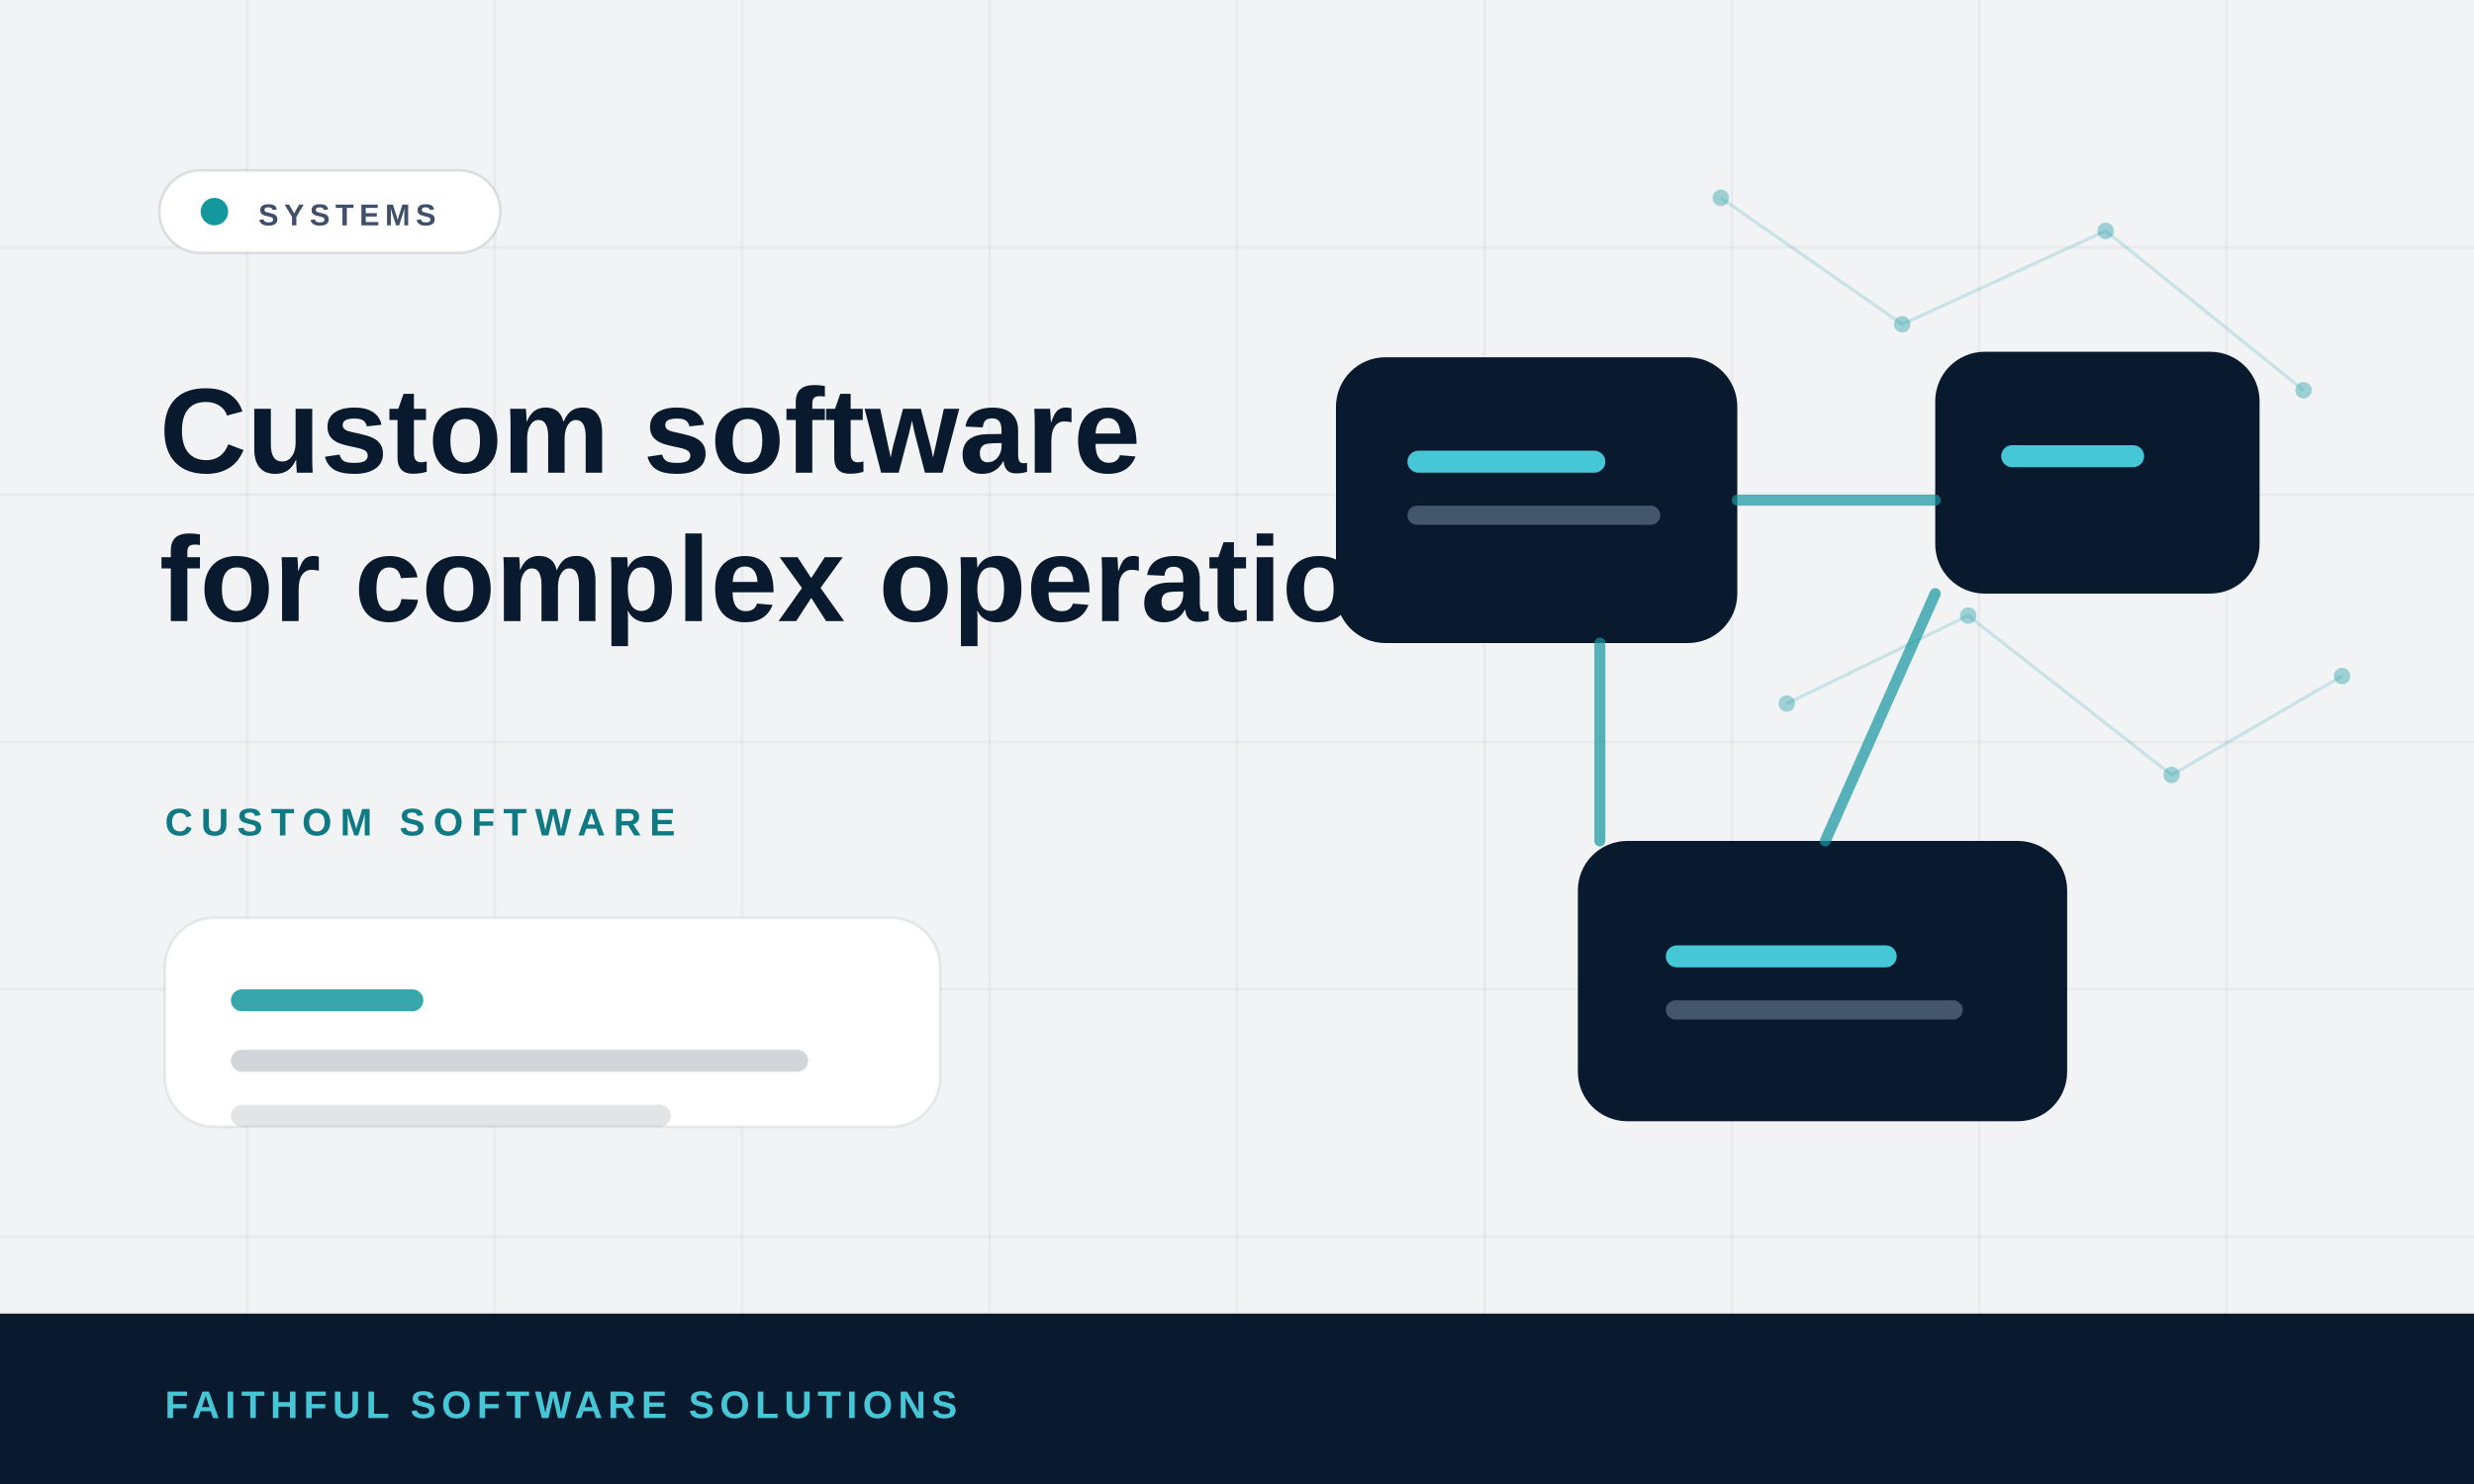
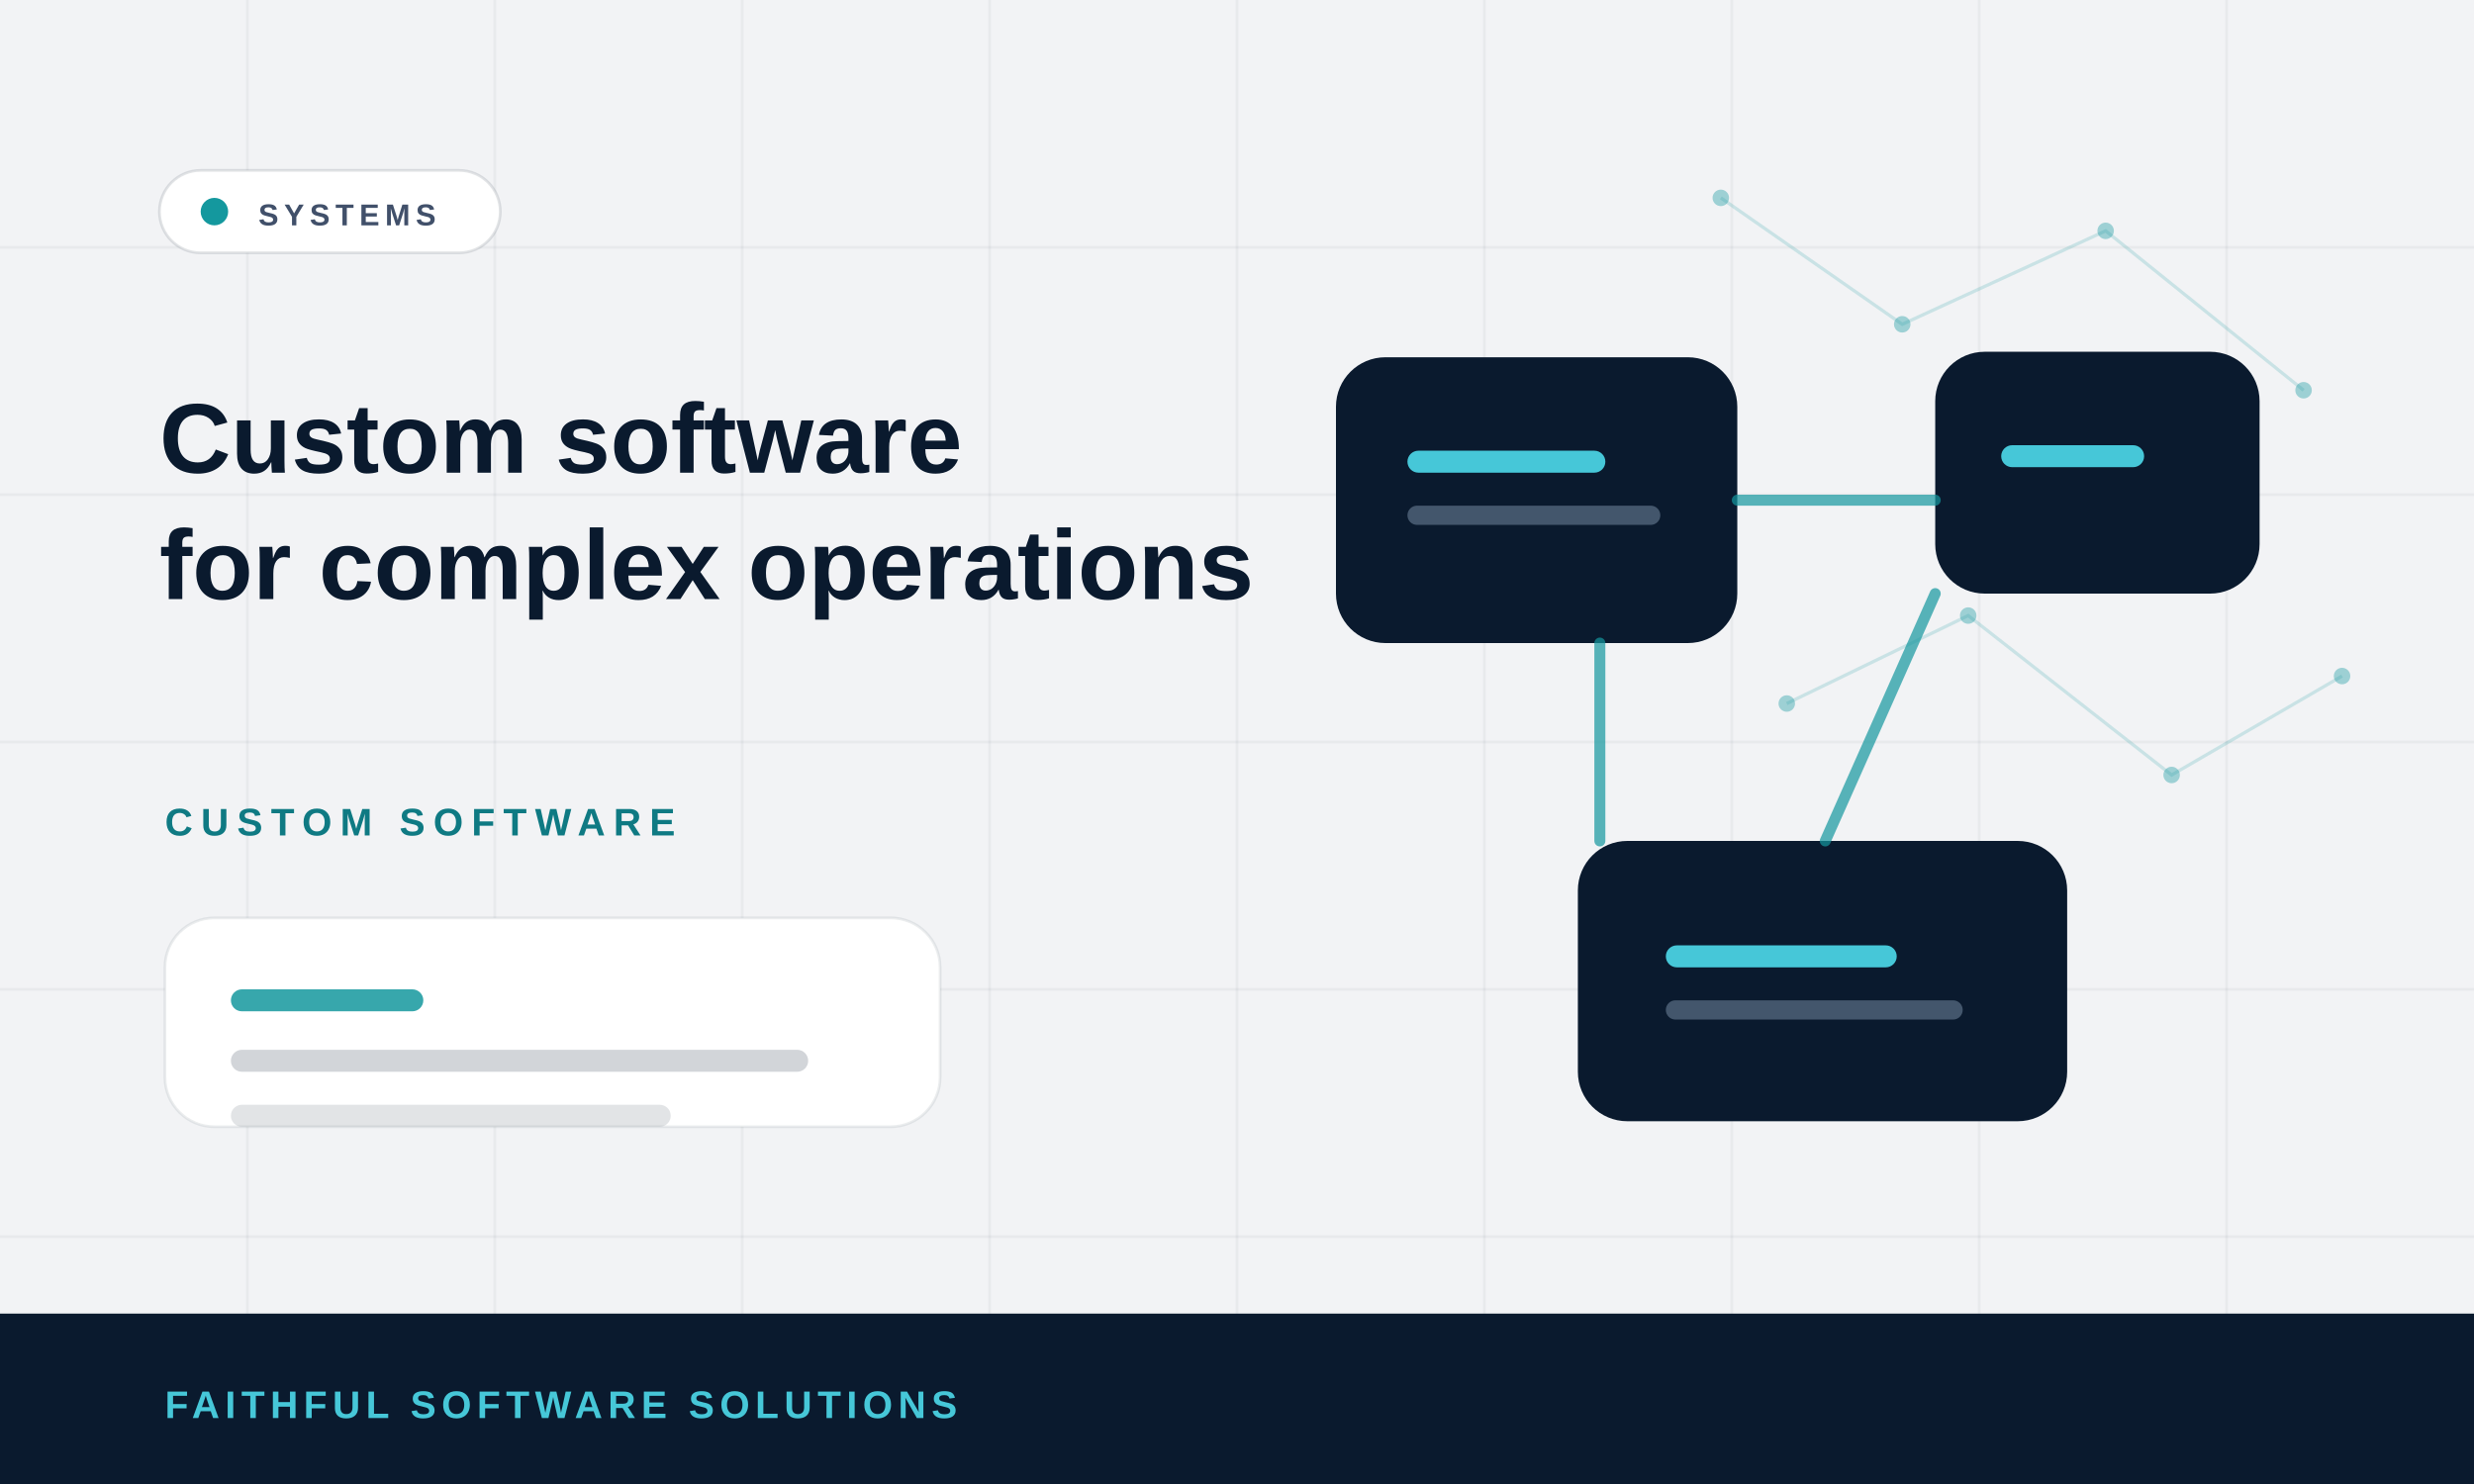
<svg xmlns="http://www.w3.org/2000/svg" viewBox="0 0 900 540" role="img" aria-labelledby="title desc">
  <rect width="900" height="540" fill="#f2f3f5" />
  <g stroke="#0a1a2e" stroke-opacity=".045" stroke-width="1">
    <line x1="90" y1="0" x2="90" y2="540" />
    <line x1="180" y1="0" x2="180" y2="540" />
    <line x1="270" y1="0" x2="270" y2="540" />
    <line x1="360" y1="0" x2="360" y2="540" />
    <line x1="450" y1="0" x2="450" y2="540" />
    <line x1="540" y1="0" x2="540" y2="540" />
    <line x1="630" y1="0" x2="630" y2="540" />
    <line x1="720" y1="0" x2="720" y2="540" />
    <line x1="810" y1="0" x2="810" y2="540" />
    <line x1="0" y1="90" x2="900" y2="90" />
    <line x1="0" y1="180" x2="900" y2="180" />
    <line x1="0" y1="270" x2="900" y2="270" />
    <line x1="0" y1="360" x2="900" y2="360" />
    <line x1="0" y1="450" x2="900" y2="450" />
  </g>
  <g fill="none" stroke="#14989e" stroke-opacity=".18" stroke-width="1.2">
    <path d="M626 72 692 118 766 84 838 142" />
    <path d="M650 256 716 224 790 282 852 246" />
    <path d="M102 380 168 342 236 392 318 354" />
  </g>
  <g fill="#14989e" fill-opacity=".38">
    <circle cx="626" cy="72" r="3" />
    <circle cx="692" cy="118" r="3" />
    <circle cx="766" cy="84" r="3" />
    <circle cx="838" cy="142" r="3" />
    <circle cx="650" cy="256" r="3" />
    <circle cx="716" cy="224" r="3" />
    <circle cx="790" cy="282" r="3" />
    <circle cx="852" cy="246" r="3" />
    <circle cx="102" cy="380" r="3" />
    <circle cx="168" cy="342" r="3" />
    <circle cx="236" cy="392" r="3" />
    <circle cx="318" cy="354" r="3" />
  </g>
  <rect x="58" y="62" width="124" height="30" rx="15" fill="#ffffff" stroke="#0a1a2e" stroke-opacity=".12" />
  <circle cx="78" cy="77" r="5" fill="#14989e" />
  <text x="94" y="82" font-family="Arial, sans-serif" font-size="11" font-weight="700" letter-spacing="2" fill="#41506a">
    SYSTEMS
  </text>
-   <text x="58" y="172" font-family="Arial, sans-serif" font-size="44" font-weight="800" fill="#0a1a2e">
+   <text x="58" y="172" font-family="Arial, sans-serif" font-size="36" font-weight="800" fill="#0a1a2e">
    Custom software
  </text>
-   <text x="58" y="226" font-family="Arial, sans-serif" font-size="44" font-weight="800" fill="#0a1a2e">
+   <text x="58" y="218" font-family="Arial, sans-serif" font-size="36" font-weight="800" fill="#0a1a2e">
    for complex operations
  </text>
  <text x="60" y="304" font-family="Arial, sans-serif" font-size="14" font-weight="700" letter-spacing="3" fill="#0f7a83">
    CUSTOM SOFTWARE
  </text>
  <rect x="60" y="334" width="282" height="76" rx="18" fill="#ffffff" stroke="#0a1a2e" stroke-opacity=".08" />
  <rect x="84" y="360" width="70" height="8" rx="4" fill="#14989e" fill-opacity=".85" />
  <rect x="84" y="382" width="210" height="8" rx="4" fill="#0a1a2e" fill-opacity=".18" />
  <rect x="84" y="402" width="160" height="8" rx="4" fill="#0a1a2e" fill-opacity=".12" />
  <g>
    <rect x="486" y="130" width="146" height="104" rx="18" fill="#0a1a2e" />
    <rect x="704" y="128" width="118" height="88" rx="18" fill="#0a1a2e" />
    <rect x="574" y="306" width="178" height="102" rx="18" fill="#0a1a2e" />
    <path d="M632 182 H704 M582 234 V306 M704 216 664 306" stroke="#14989e" stroke-width="4" stroke-linecap="round" stroke-opacity=".7" />
    <rect x="512" y="164" width="72" height="8" rx="4" fill="#46c7d8" />
    <rect x="512" y="184" width="92" height="7" rx="3.5" fill="#8aa0b9" fill-opacity=".45" />
    <rect x="728" y="162" width="52" height="8" rx="4" fill="#46c7d8" />
    <rect x="606" y="344" width="84" height="8" rx="4" fill="#46c7d8" />
    <rect x="606" y="364" width="108" height="7" rx="3.5" fill="#8aa0b9" fill-opacity=".45" />
  </g>
  <rect x="0" y="478" width="900" height="62" fill="#0a1a2e" />
  <text x="60" y="516" font-family="Arial, sans-serif" font-size="14" font-weight="700" letter-spacing="2" fill="#46c7d8">
    FAITHFUL SOFTWARE SOLUTIONS
  </text>
</svg>
